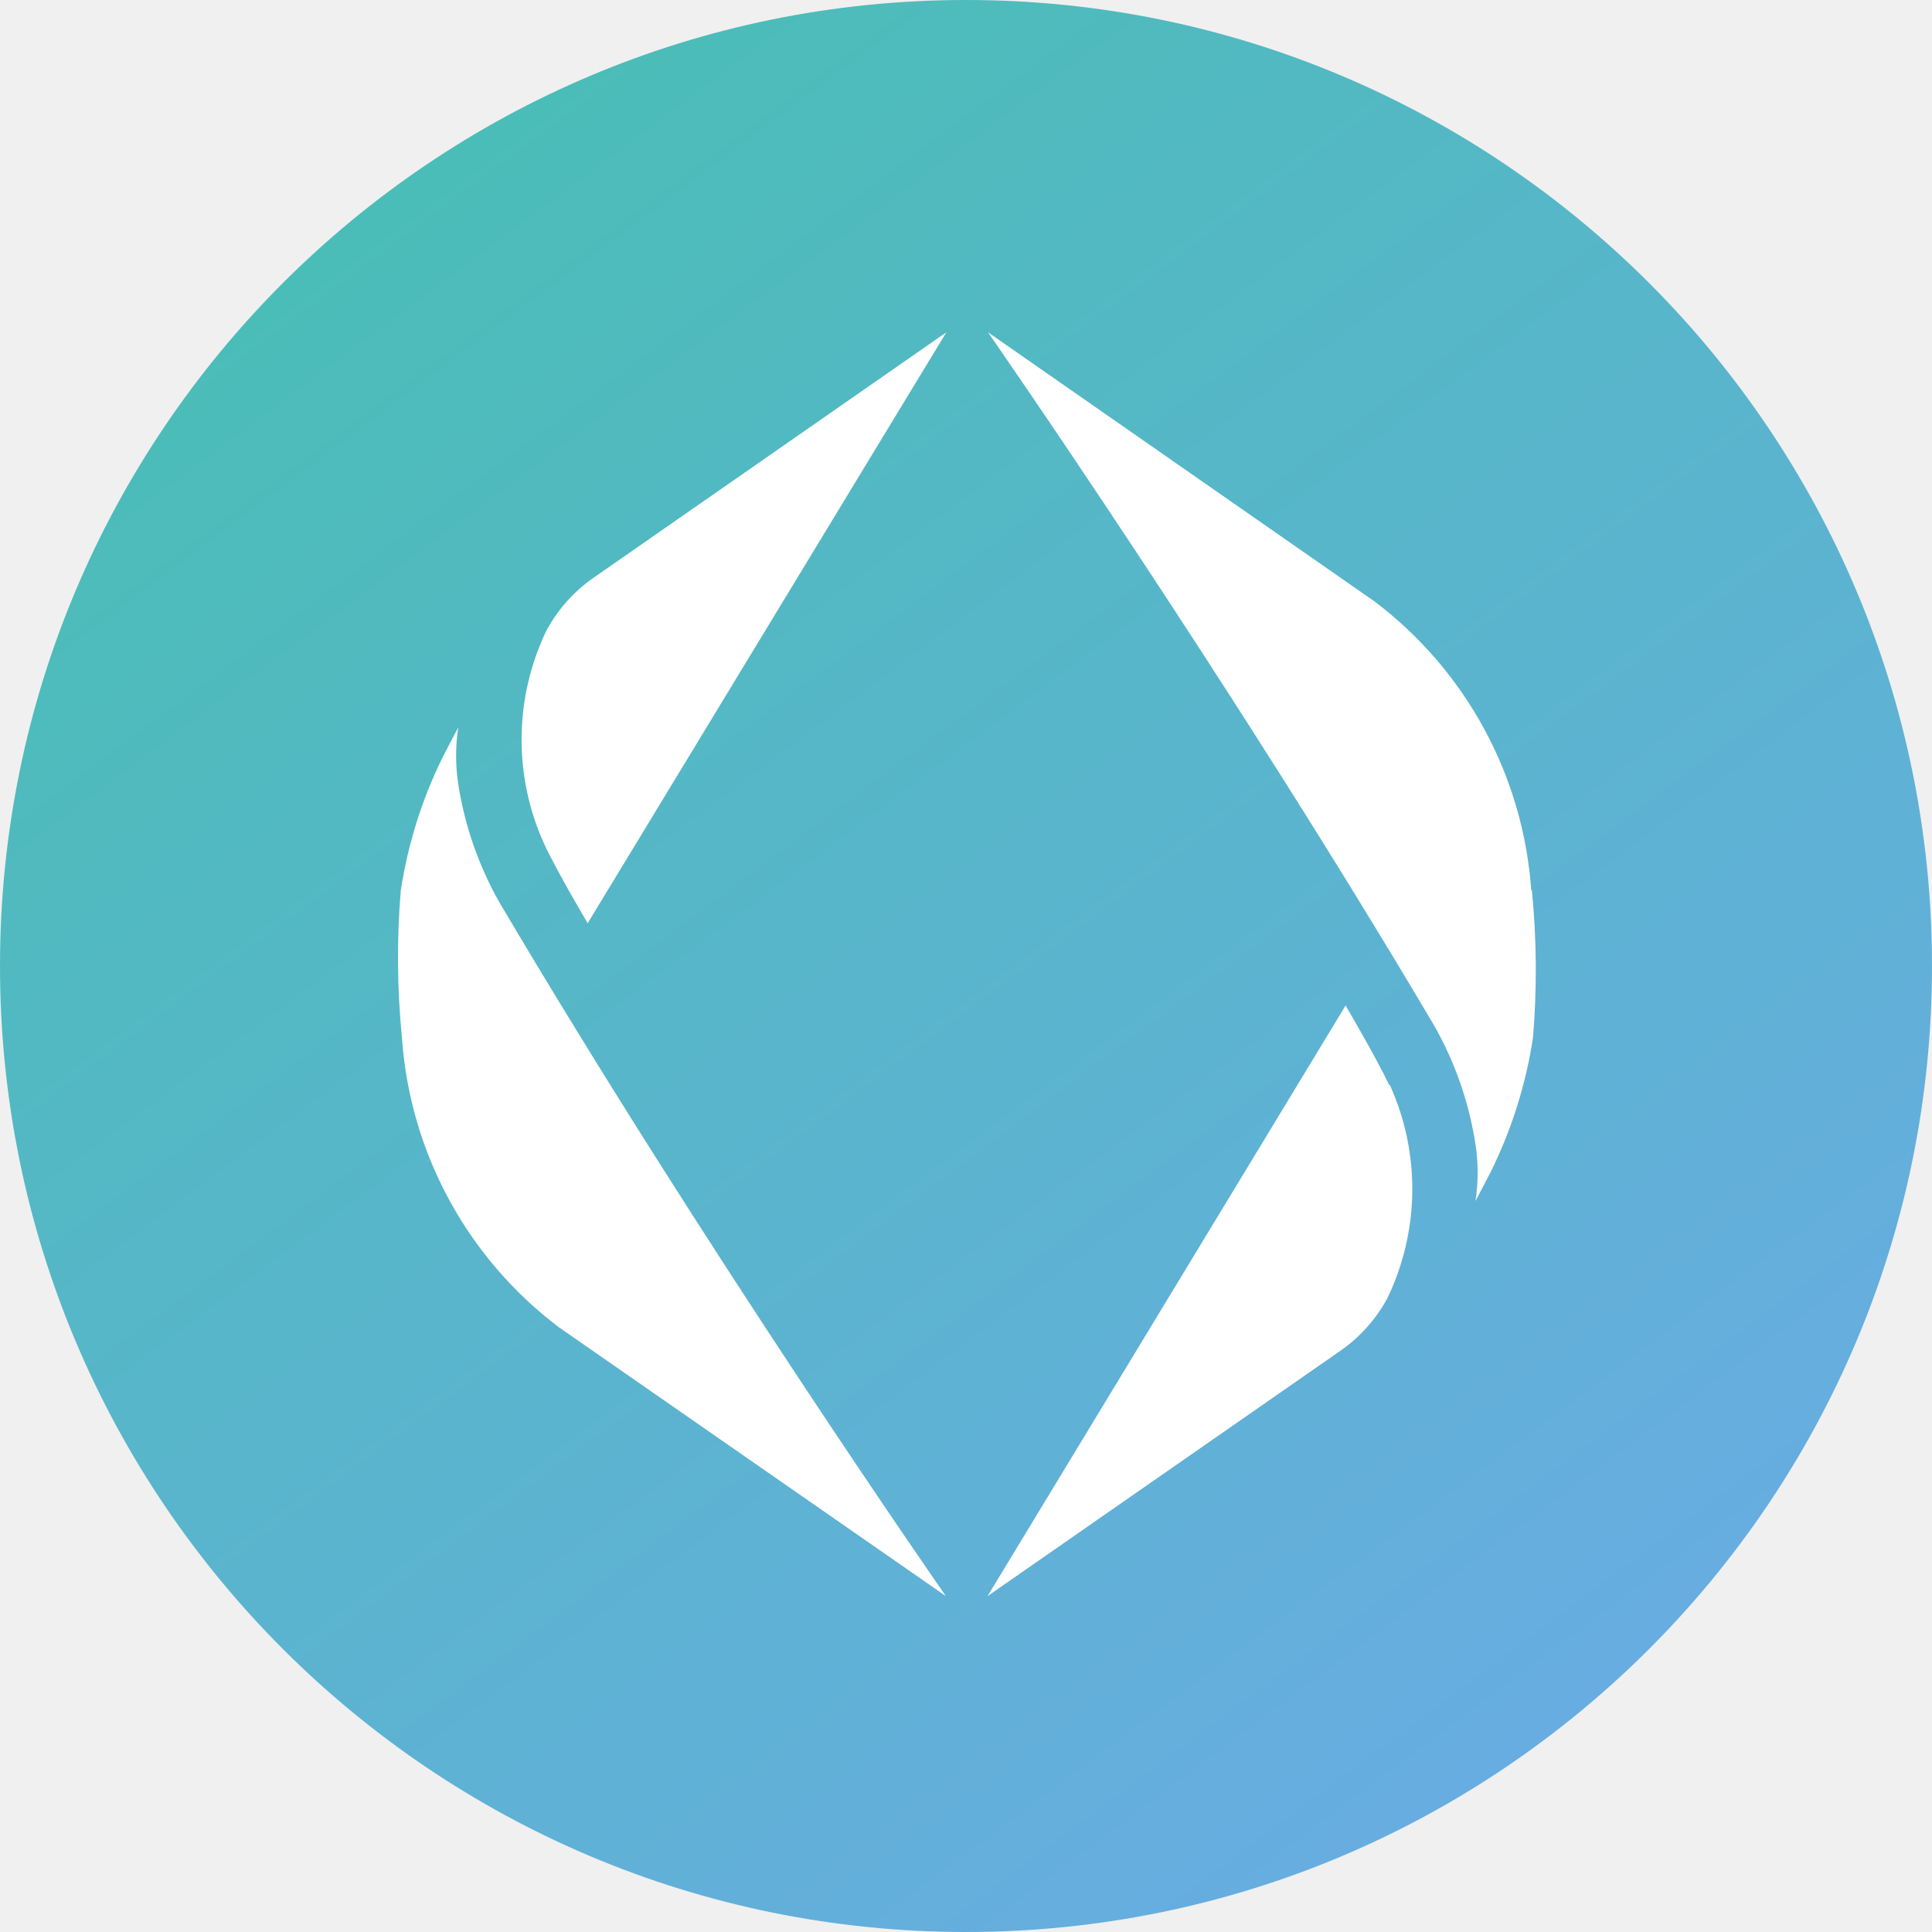
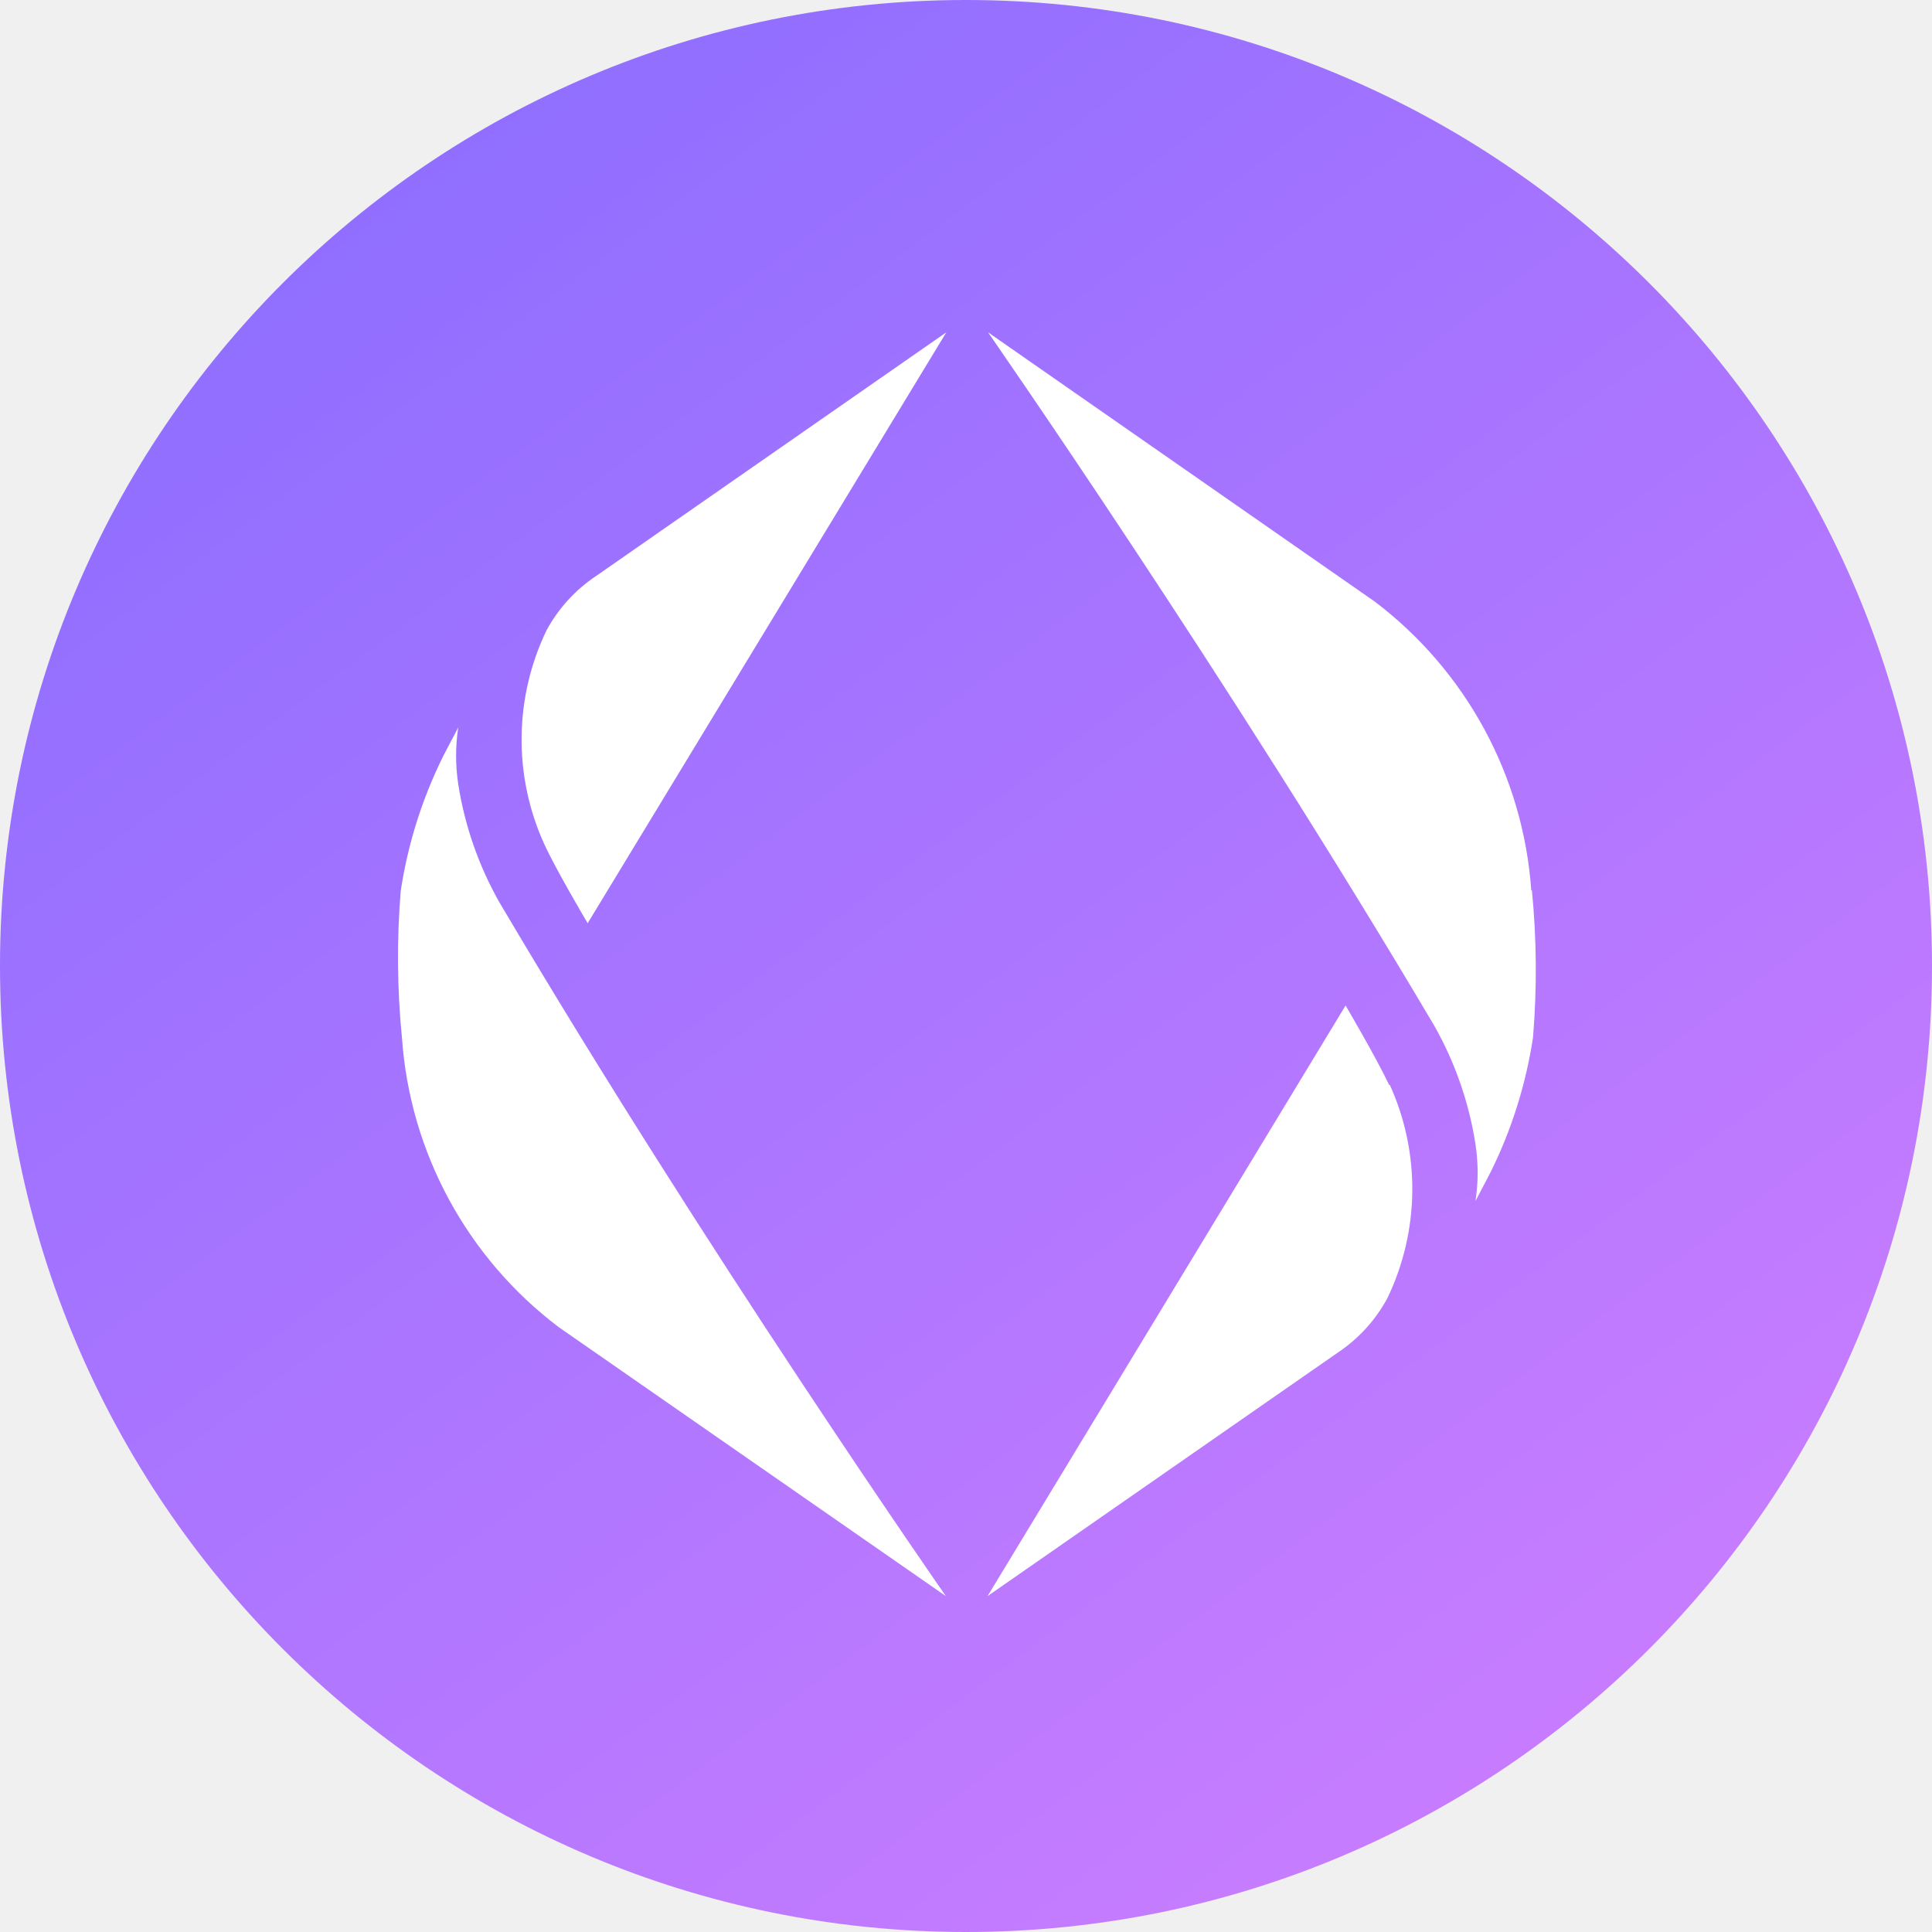
<svg xmlns="http://www.w3.org/2000/svg" width="500" height="500" viewBox="0 0 500 500" fill="none">
  <rect width="500" height="500" rx="250" fill="url(#paint0_linear_36_4)" />
  <path d="M141.423 163.173C144.492 157.476 148.92 152.619 154.319 149.031L244.912 86L152.088 238.931C152.088 238.931 143.978 225.275 140.814 218.365C136.873 209.677 134.885 200.236 134.99 190.702C135.095 181.168 137.291 171.772 141.423 163.173ZM104.034 268.669C105.057 283.294 109.204 297.532 116.198 310.43C123.191 323.329 132.87 334.589 144.586 343.458L244.79 413.075C244.79 413.075 182.096 323.054 129.217 233.477C123.863 224.013 120.264 213.666 118.592 202.931C117.852 198.07 117.852 193.125 118.592 188.264C117.213 190.81 114.537 196.022 114.537 196.022C109.175 206.917 105.523 218.568 103.709 230.568C102.665 243.252 102.774 256.004 104.034 268.669ZM359.512 280.79C356.267 273.881 348.238 260.224 348.238 260.224L255.577 413.075L346.17 350.084C351.568 346.496 355.997 341.64 359.066 335.943C363.198 327.343 365.393 317.947 365.499 308.414C365.604 298.88 363.616 289.438 359.674 280.75L359.512 280.79ZM396.292 230.446C395.269 215.822 391.122 201.583 384.129 188.685C377.135 175.787 367.456 164.526 355.74 155.658L255.698 86C255.698 86 318.351 176.021 371.272 265.598C376.611 275.065 380.196 285.412 381.856 296.144C382.596 301.005 382.596 305.95 381.856 310.811C383.235 308.265 385.911 303.053 385.911 303.053C391.273 292.158 394.925 280.507 396.738 268.507C397.796 255.824 397.701 243.072 396.455 230.406L396.292 230.446Z" fill="white" />
  <defs>
    <linearGradient id="paint0_linear_36_4" x1="463.5" y1="663" x2="-54.88" y2="-32.625" gradientUnits="userSpaceOnUse">
-       <stop stop-color="#73A6F2" />
-       <stop offset="1" stop-color="#42C2AB" />
+       <stop stop-color="#DE82FF" />
+       <stop offset="1" stop-color="#7F6AFF" />
    </linearGradient>
  </defs>
</svg>
